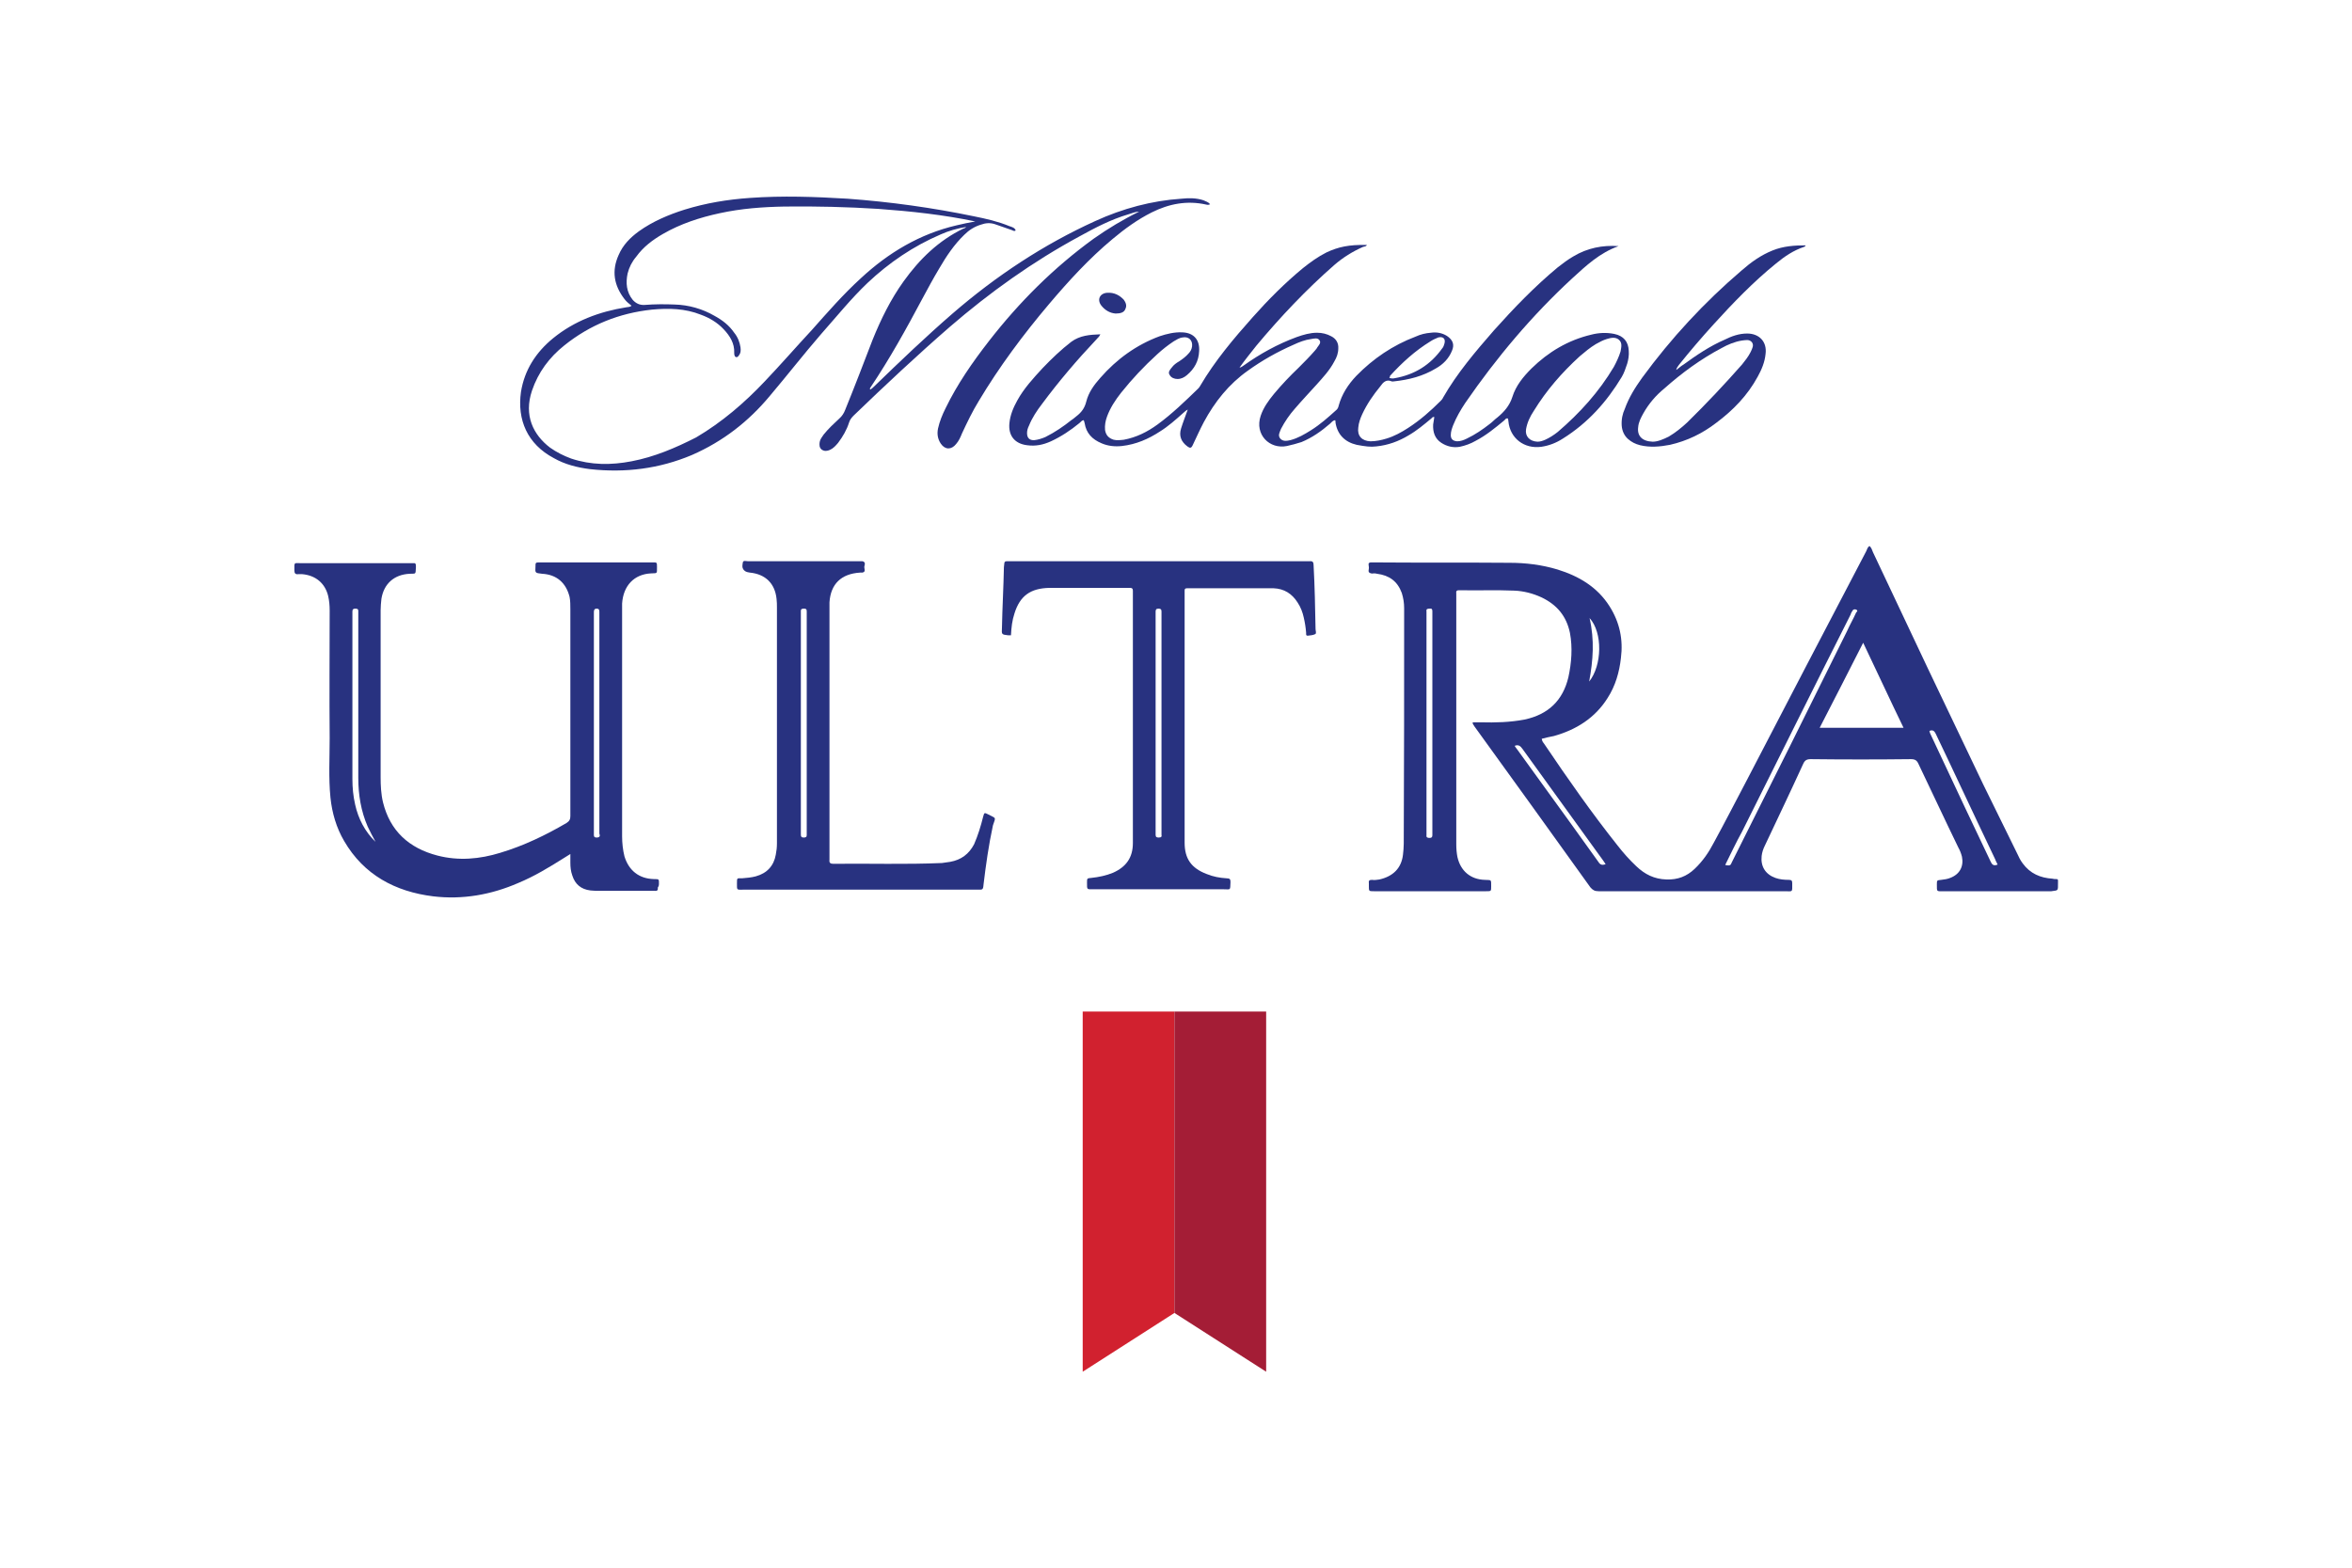
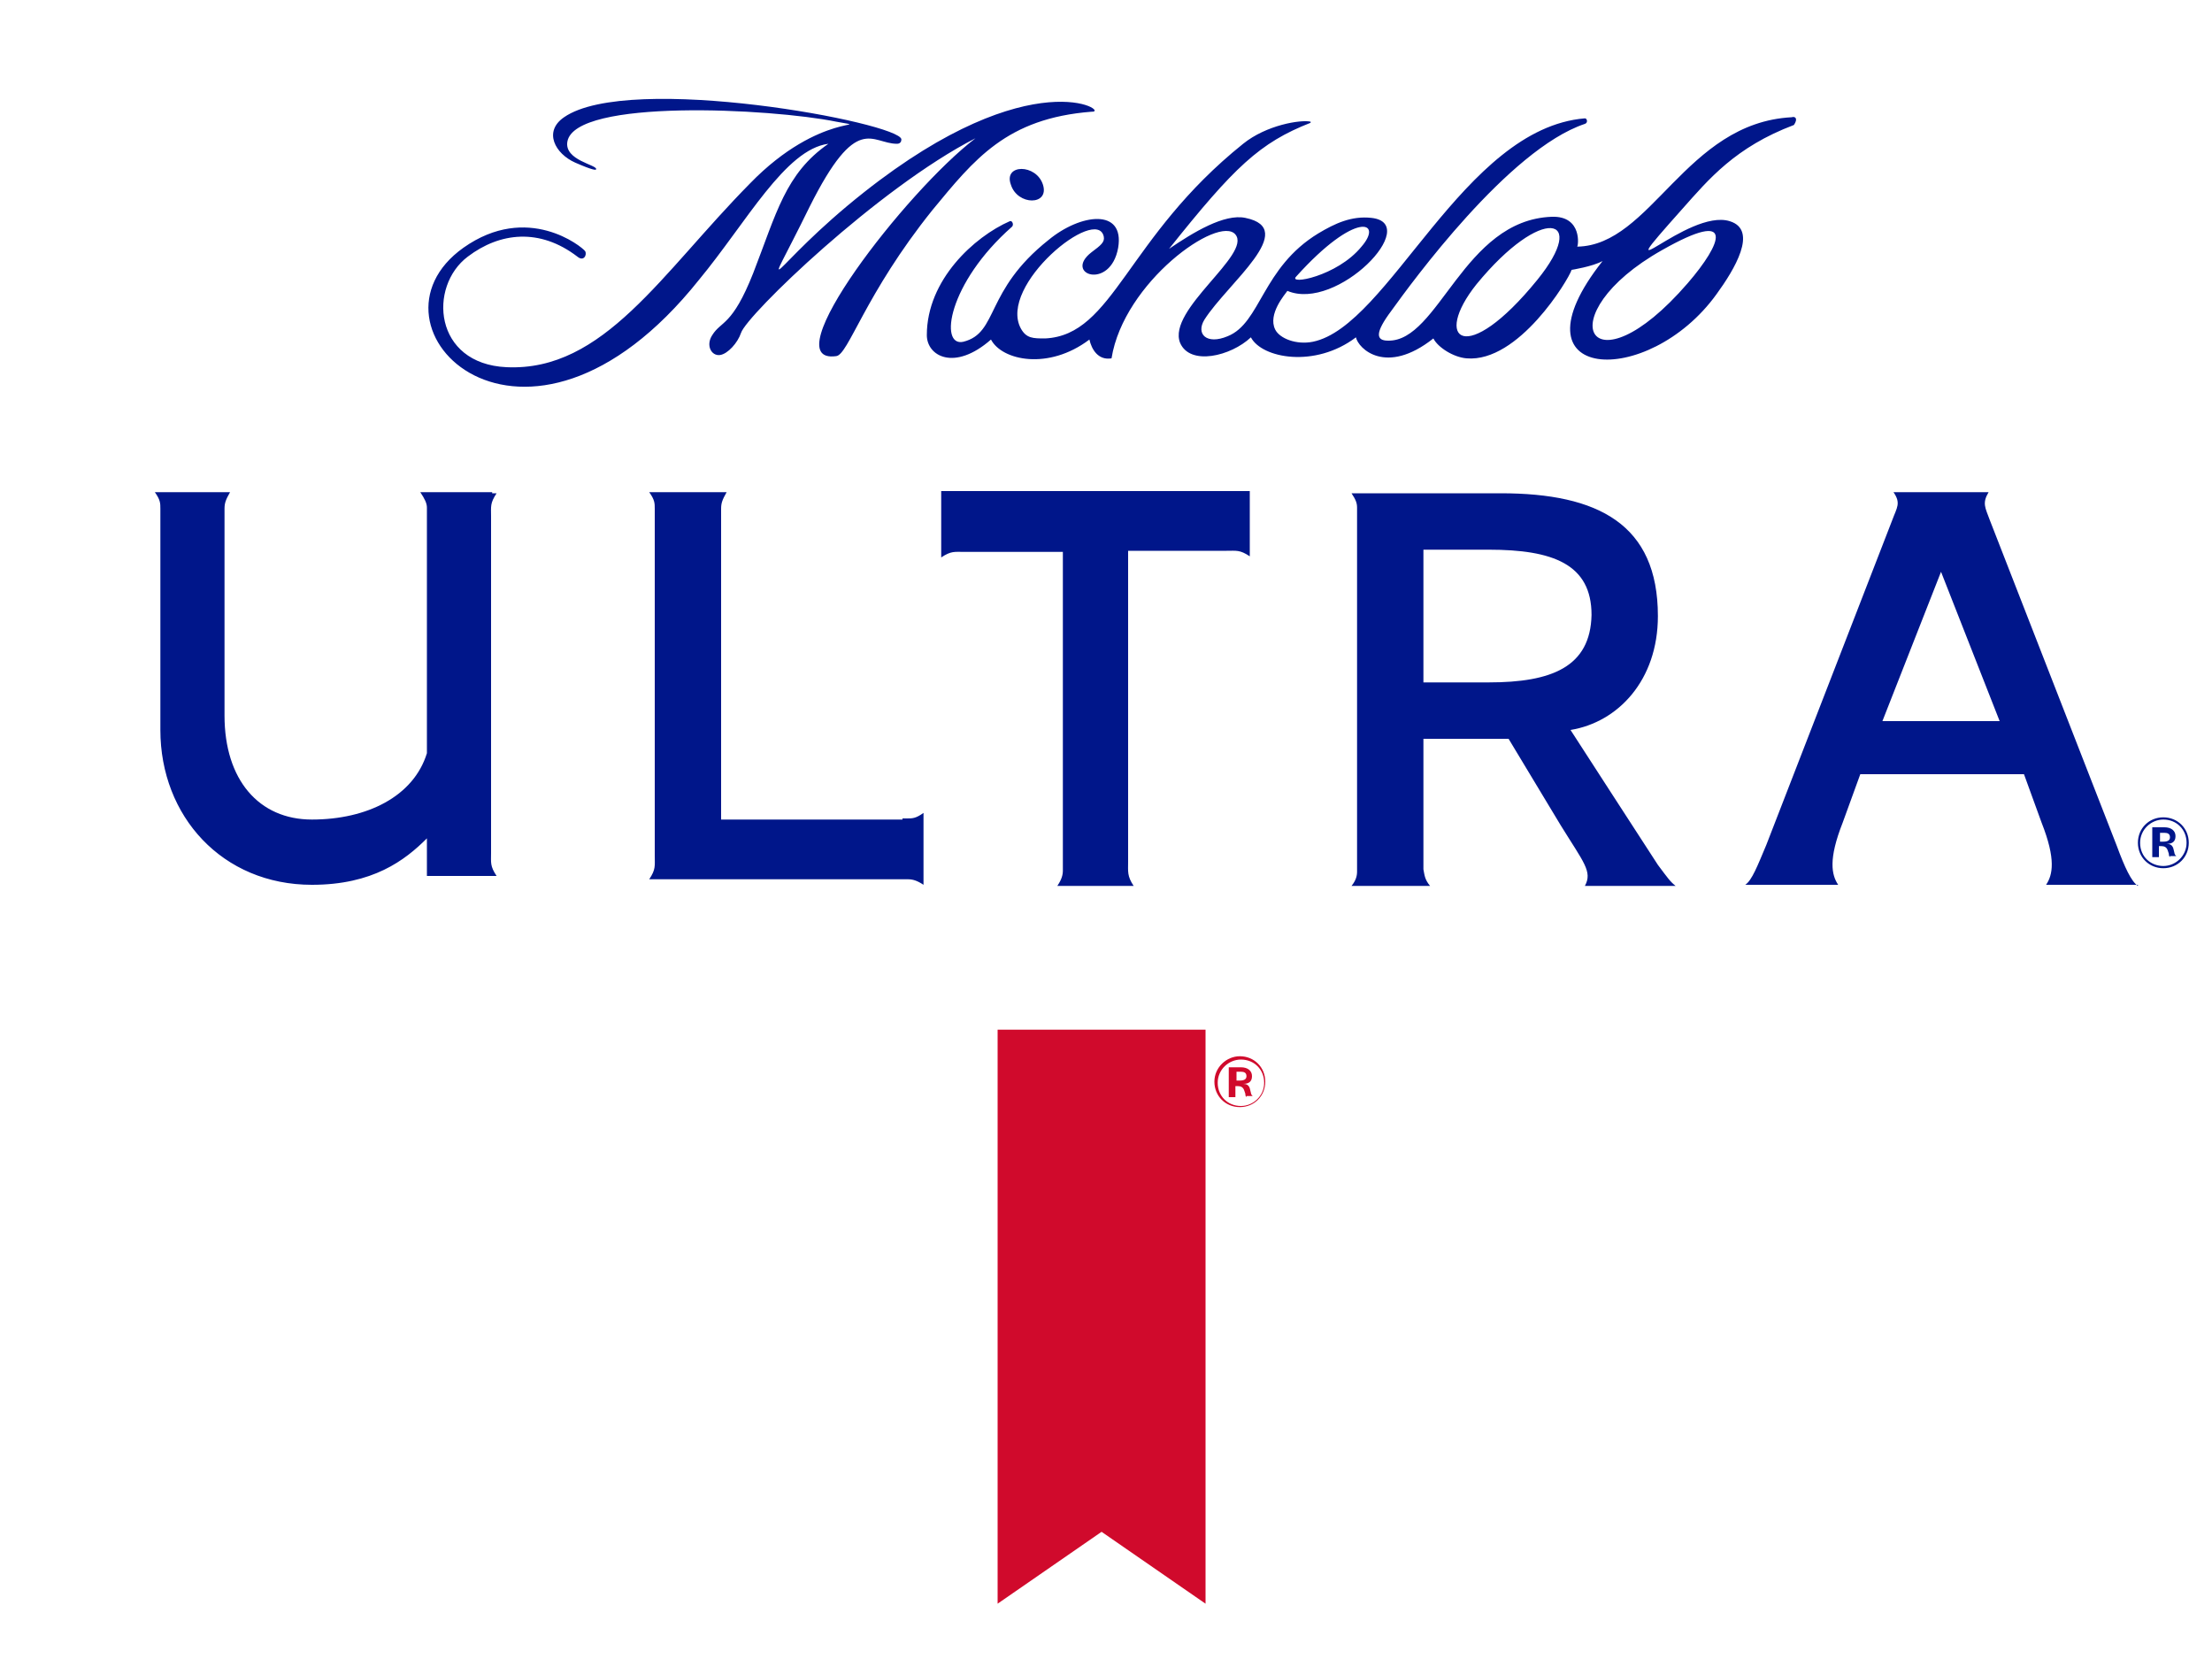
- <svg xmlns="http://www.w3.org/2000/svg" version="1.1" id="Layer_1" x="0px" y="0px" viewBox="0 0 600 400" style="enable-background:new 0 0 600 400;" xml:space="preserve">
+ <svg xmlns="http://www.w3.org/2000/svg" version="1.1" id="Layer_1" x="0px" y="0px" viewBox="0 0 200 150" style="enable-background:new 0 0 200 150;" xml:space="preserve">
  <style type="text/css">
- 	.st0{fill:#283280;}
- 	.st1{fill:#D1212F;}
- 	.st2{fill:#A41D36;}
+ 	.st0{fill-rule:evenodd;clip-rule:evenodd;fill:#D00A2C;}
+ 	.st1{fill-rule:evenodd;clip-rule:evenodd;fill:#00168A;}
</style>
-   <g>
-     <path class="st0" d="M252.1,207.8c-1-0.5-1-0.5-1.3,0.6c-0.6,2.4-1.3,4.7-2.3,7c-1.3,2.5-3.3,4-6.1,4.5c-0.7,0.1-1.3,0.2-2.1,0.3   c-9.2,0.4-18.5,0.1-27.8,0.2c-0.7,0-1-0.3-0.9-1c0-0.2,0-0.5,0-0.7c0-21.1,0-42.1,0-63.3c0-0.6,0-1.2,0-1.7c0.3-4.7,3-7.3,7.8-7.6   c0.2,0,0.4,0,0.6,0c1-0.2,0.4-1,0.5-1.6c0.1-0.4,0.4-1.1-0.5-1.3c-0.1,0-0.2,0-0.3,0c-0.2,0-0.4,0-0.6,0c-9.4,0-18.8,0-28.3,0   c-0.4,0-1.2-0.3-1.3,0.3c-0.1,0.7-0.3,1.3,0.3,2c0.5,0.5,1,0.5,1.5,0.6c4,0.4,6.4,2.8,6.8,6.7c0.1,0.7,0.1,1.6,0.1,2.3   c0,20,0,40,0,60.1c0,1-0.1,1.9-0.3,2.9c-0.5,2.8-2.2,4.7-5.1,5.5c-1.1,0.3-2.3,0.4-3.5,0.5c-1.3,0-1.3-0.2-1.3,1.3   c0,1.8-0.1,1.6,1.6,1.6c9.9,0,19.8,0,29.8,0c3.7,0,7.6,0,11.3,0c6.3,0,12.5,0,18.8,0c1.1,0,1.3,0.1,1.4-1.3c0.6-5,1.3-10,2.4-15.1   C254.1,208.3,254.1,208.9,252.1,207.8z M205,213.7c-0.6,0-0.7-0.3-0.7-0.8c0-0.4,0-0.7,0-1c0-9.1,0-18.3,0-27.4s0-18.3,0-27.4   c0-0.4,0-0.7,0-1.2c0-0.6,0.4-0.6,0.8-0.6c0.5,0,0.7,0.1,0.7,0.7c0,0.4,0,0.7,0,1c0,18.4,0,36.8,0,55.2c0,0.3,0,0.6,0,0.9   C205.8,213.6,205.5,213.7,205,213.7z" />
-     <path class="st0" d="M335.1,144.2c0-0.7-0.2-1.1-1-1c-0.2,0-0.5,0-0.7,0c-25.2,0-50.4,0-75.6,0c-0.4,0-0.7,0-1,0   c-0.4,0-0.6,0.2-0.6,0.6c0,0.3-0.1,0.6-0.1,0.9c-0.1,5.2-0.4,10.3-0.5,15.5c-0.1,1.7-0.1,1.7,1.6,1.9c0.2,0,0.4,0,0.7,0   c0.1-2,0.3-3.8,0.9-5.6c1.4-4.5,4.1-6.4,8.9-6.5c6.5,0,13,0,19.6,0c0.4,0,0.7,0,1,0c0.5,0,0.7,0.2,0.7,0.7c0,0.2,0,0.5,0,0.7   c0,21.2,0,42.4,0,63.7c0,3.7-1.7,6.1-5.1,7.6c-1.7,0.7-3.6,1.1-5.5,1.3c-1.1,0.1-1.1,0.1-1.1,1.2c0,1.9-0.1,1.7,1.8,1.7   c11,0,22,0,33,0c1.9,0,1.7,0.4,1.8-1.8c0-0.7-0.1-1-1-1c-1.7-0.1-3.4-0.4-5.1-1.1c-3.9-1.5-5.6-3.9-5.6-8c0-21.1,0-42.2,0-63.3   c0-0.4,0-0.7,0-1c0-0.4,0.1-0.6,0.6-0.6c0.4,0,0.8,0,1.2,0c5.3,0,10.6,0,16,0c1.6,0,3.3,0,4.9,0c2.7,0.1,4.7,1.4,6.1,3.6   c0.8,1.2,1.3,2.5,1.6,3.9c0.3,1.3,0.5,2.6,0.6,3.9c0,0.3-0.1,0.7,0.4,0.7c0.7-0.1,1.3-0.1,1.9-0.4c0.4-0.2,0.1-0.8,0.1-1.3   C335.5,155.2,335.4,149.7,335.1,144.2z M295.6,213.7c-0.5,0-0.8-0.1-0.8-0.7c0-0.4,0-0.7,0-1c0-18.4,0-36.7,0-55c0-0.3,0-0.6,0-0.9   c0-0.5,0.1-0.8,0.7-0.8c0.5,0,0.8,0.1,0.8,0.7c0,0.4,0,0.7,0,1.2c0,9.1,0,18.2,0,27.3c0,9.1,0,18.2,0,27.3c0,0.4,0,0.7,0,1.2   C296.4,213.4,296.3,213.7,295.6,213.7z" />
-     <path class="st0" d="M282.5,74.7c-1.9,0.1-2.7,1.7-1.6,3.2c1,1.3,2.3,2,3.7,2.1c1.3,0,2.2-0.3,2.5-1.2c0.4-0.8,0.1-1.6-0.4-2.3   C285.6,75.3,284.2,74.6,282.5,74.7z" />
-     <path class="st0" d="M413.7,108.6c0.1,1.3,0.6,2.5,1.6,3.4c0.9,0.8,1.9,1.3,3.1,1.6c2.5,0.6,5,0.4,7.6-0.1c4.4-1,8.3-2.9,11.8-5.6   c4.3-3.2,8-7,10.6-11.8c1-1.8,1.8-3.7,2-5.8c0.4-3.1-1.6-5.2-4.7-5.2c-2.1,0-4,0.7-5.8,1.6c-3.7,1.6-7.1,3.9-10.4,6.3   c-0.7,0.4-1.3,1-1.9,1.4c0.1-0.5,0.4-0.9,0.7-1.3c2.8-3.5,5.8-7,8.8-10.3c5-5.5,10.2-10.9,16-15.6c2.2-1.8,4.4-3.3,7.1-4.2   c0.1-0.1,0.4-0.1,0.4-0.4c-2.8,0-5.7,0.2-8.4,1.3c-3,1.2-5.5,3-7.9,5.1c-9.6,8.2-18,17.3-25.4,27.4c-1.8,2.5-3.4,5.1-4.4,7.9   C413.9,105.6,413.6,107,413.7,108.6z M417.9,109c0.1-1.3,0.7-2.4,1.3-3.5c1.4-2.5,3.2-4.6,5.4-6.4c4.5-4,9.3-7.5,14.6-10.3   c1.6-0.9,3.3-1.6,5.1-1.9c1-0.1,1.9-0.4,2.6,0.4c0.6,0.8,0.1,1.6-0.3,2.5c-0.6,1.2-1.4,2.2-2.2,3.2c-4.5,5.1-9.1,10-14,14.8   c-1.4,1.3-3,2.6-4.7,3.6c-1.4,0.7-2.8,1.3-4.1,1.3C418.9,112.6,417.6,111.2,417.9,109z" />
-     <path class="st0" d="M168.1,225.6c0-1.3,0.1-1.3-1.3-1.3c-3.8-0.1-6.4-2.2-7.5-5.8c-0.4-1.6-0.6-3.4-0.6-5.1c0-19.3,0-38.5,0-57.8   c0-0.5,0-1,0-1.6c0.3-4.6,3.1-7.5,7.4-7.7c1.6-0.1,1.5,0.2,1.5-1.6c0-1.3,0-1.2-1.3-1.2c-2.8,0-5.5,0-8.2,0c-6.7,0-13.6,0-20.3,0   c-1.2,0-1.2,0-1.2,1.1c-0.1,1.6-0.1,1.6,1.7,1.8c3.7,0.2,6.1,2.3,7,5.9c0.2,1,0.2,2.1,0.2,3.2c0,9.1,0,18.2,0,27.3   c0,8.5,0,16.9,0,25.4c0,0.8-0.2,1.3-1,1.8c-5.3,3.1-10.9,5.8-16.9,7.6c-5.2,1.6-10.6,2.1-16,0.7c-7.3-1.9-12.1-6.3-13.9-13.6   c-0.5-2.1-0.6-4.3-0.6-6.4c0-14.2,0-28.4,0-42.6c0-1,0.1-1.9,0.2-2.9c0.6-3.8,3.2-6.2,7.2-6.4c1.6-0.1,1.5,0.3,1.6-1.6   c0-0.1,0-0.3,0-0.4c0-0.5-0.1-0.8-0.7-0.7c-0.4,0-0.7,0-1,0c-9.1,0-18.3,0-27.5,0c-2,0-1.8-0.4-1.8,1.9c0,0.7,0.3,1,1,0.9   c0.4,0,0.7,0,1,0c3.4,0.3,5.8,2.3,6.6,5.5c0.3,1.3,0.4,2.5,0.4,3.8c0,10.8-0.1,21.6,0,32.5c0,5.1-0.3,10.2,0.2,15.2   c0.4,3.9,1.5,7.7,3.5,11.1c5,8.6,13,12.9,22.7,14.1c7.5,0.9,14.8-0.4,21.7-3.4c4.1-1.7,7.9-4,11.7-6.4c0.5-0.3,1-0.6,1.6-1   c0,0.9,0,1.6,0,2.2c0,1.1,0.1,2.2,0.5,3.3c0.7,2.2,2.2,3.5,4.6,3.8c0.8,0.1,1.6,0.1,2.5,0.1c4.4,0,8.8,0,13.3,0c0.2,0,0.5,0,0.7,0   c0.6,0.1,0.8-0.3,0.7-0.8C168.1,226,168.1,225.8,168.1,225.6z M90.6,205.3c-0.5-2.2-0.7-4.3-0.7-6.5c0-14,0-28,0-42.1   c0-0.2,0-0.5,0-0.7c0-0.5,0.2-0.7,0.7-0.7c0.4,0,0.8,0,0.8,0.6c0,0.4,0,0.7,0,1.2c0,13.8,0,27.6,0,41.4c0,4.3,0.7,8.5,2.4,12.4   c0.6,1.3,1.3,2.6,2,3.9C93.1,212.2,91.4,208.9,90.6,205.3z M152.2,213.7c-0.8,0-0.7-0.5-0.7-1c0-0.6,0-1.3,0-1.9   c0-8.8,0-17.7,0-26.5c0-9.1,0-18.1,0-27.1c0-0.4,0-0.7,0-1c0-0.5,0.1-0.9,0.7-0.9c0.7,0,0.7,0.4,0.7,1c0,0.2,0,0.5,0,0.7   c0,18.4,0,36.7,0,55c0,0.2,0,0.5,0,0.7C153.1,213.2,153.1,213.7,152.2,213.7z" />
-     <path class="st0" d="M196.4,101c4.4-5.2,8.6-10.6,13.1-15.8c3.9-4.4,7.6-9,11.8-13c5.5-5.2,11.7-9.4,18.7-12.4   c2-0.9,4.1-1.5,6.5-1.9c-0.3,0.2-0.4,0.4-0.7,0.4c-6.4,3.1-11.2,7.8-15.3,13.5c-3.3,4.6-5.8,9.7-7.9,14.9c-2.3,6-4.6,12-7,17.9   c-0.3,0.8-0.8,1.6-1.5,2.2c-1.4,1.3-2.8,2.6-4,4.1c-0.4,0.6-0.9,1.2-1,1.9c-0.1,0.7-0.1,1.4,0.5,1.9c0.7,0.5,1.4,0.4,2.1,0.1   c0.9-0.4,1.5-1.1,2.1-1.8c1.2-1.6,2.2-3.3,2.8-5.2c0.2-0.7,0.7-1.3,1.2-1.8c8-7.7,16.1-15.3,24.5-22.6   c10.2-8.8,21.1-16.6,33.1-23.1c4-2.2,8-4.3,12.4-5.6c1-0.3,1.9-0.7,2.8-0.7c-4.1,2-7.9,4.3-11.6,6.9C268.8,68.3,260,77.1,252.3,87   c-4.2,5.4-8.1,11-11.1,17.2c-0.8,1.6-1.5,3.3-1.9,5.1c-0.3,1.4-0.1,2.7,0.7,3.9c1.1,1.6,2.7,1.6,3.9,0.1c0.7-0.8,1.1-1.7,1.5-2.7   c1.3-2.8,2.7-5.7,4.3-8.3c5.2-8.7,11.3-16.9,17.9-24.7c5-5.9,10.2-11.6,16.2-16.6c3.1-2.6,6.4-5,10-6.8c4.4-2.2,9-3.1,13.9-2   c0.3,0.1,0.7,0.1,1-0.1c-0.5-0.6-1.1-0.7-1.7-1c-1.8-0.6-3.7-0.6-5.6-0.4c-7.6,0.5-15,2.5-22,5.7C266.2,62.4,254.1,70.4,243,80   c-6.8,5.9-13.3,12.1-19.8,18.4c-0.4,0.4-0.7,0.7-1.2,1c-0.2-0.3,0-0.4,0.1-0.6c4.9-7.3,9.1-14.9,13.2-22.6c1.4-2.6,2.8-5.2,4.3-7.7   c1.8-3.1,3.8-6.1,6.4-8.6c1.2-1.2,2.6-2.1,4.3-2.6c1.1-0.4,2.3-0.5,3.5-0.1c1.4,0.5,2.9,1,4.3,1.5c0.3,0.1,0.6,0.4,1,0.1   c-0.2-0.7-1-0.9-1.6-1.1c-2.9-1.2-6-1.9-9-2.5c-10.6-2.2-21.4-3.7-32.3-4.5c-8.3-0.5-16.6-0.8-24.9-0.2c-5.7,0.4-11.2,1.3-16.7,3   c-4.1,1.3-8.1,3-11.6,5.5c-2.2,1.6-4.1,3.5-5.2,6.1c-1.8,4-1.2,7.7,1.5,11.2c0.5,0.7,1.2,1.2,1.8,1.7c-0.4,0.4-0.9,0.3-1.3,0.4   c-6.9,1.1-13.3,3.5-18.7,7.9c-4.4,3.6-7.3,8.1-8.2,13.7c-1,7.1,1.6,13.3,8.4,16.9c2.8,1.6,6,2.4,9.2,2.8c9,1,17.7-0.1,26-3.6   C184.5,112.6,191,107.5,196.4,101z M161.1,117.7c-5.2,1-10.3,1-15.4-0.7c-1.9-0.7-3.7-1.6-5.4-2.8c-4.3-3.3-6.7-8.2-4.6-14.5   c1.6-4.7,4.4-8.5,8.3-11.6c6.5-5.2,13.9-8.2,22.3-9.1c4.3-0.4,8.5-0.3,12.5,1.3c2.2,0.8,4.2,2,5.8,3.7s2.8,3.6,2.7,6   c0,0.2,0,0.5,0.1,0.7c0.1,0.5,0.7,0.6,1,0.1c0.6-0.7,0.6-1.4,0.5-2.2c-0.2-1.3-0.7-2.6-1.6-3.7c-1.3-1.9-3-3.2-5-4.3   c-3.1-1.8-6.6-2.8-10.2-2.9c-2.5-0.1-5.1-0.1-7.6,0.1c-1.3,0.1-2.3-0.4-3.1-1.3c-1.6-2-1.8-4.3-1.3-6.7c0.4-1.6,1.1-3,2.2-4.3   c1.8-2.5,4.2-4.3,6.8-5.8c4.5-2.6,9.4-4.2,14.5-5.3c5.5-1.2,11-1.6,16.6-1.7c7.9-0.1,16,0.1,23.9,0.6c8.3,0.6,16.6,1.5,24.7,3.2   c-1.6,0.3-3.2,0.6-4.8,1c-9.4,2.2-17.4,7-24.4,13.5c-4.5,4.1-8.5,8.7-12.5,13.2c-4,4.3-7.9,8.8-12,13.1   c-5.2,5.5-10.9,10.4-17.5,14.3C172.3,114.3,166.9,116.6,161.1,117.7z" />
-     <path class="st0" d="M351.1,113.9c3-0.3,5.7-1.3,8.2-2.8c2.1-1.2,4-2.8,5.8-4.3c0.2-0.2,0.4-0.5,0.8-0.4c-0.1,0.7-0.2,1.3-0.3,1.9   c-0.1,1.9,0.4,3.6,2.1,4.7c1.4,0.9,3,1.3,4.7,1c1.4-0.3,2.8-0.8,4-1.5c2.7-1.4,5-3.3,7.3-5.2c0.3-0.2,0.4-0.7,1-0.5   c0,0.2,0.1,0.4,0.1,0.7c0.4,4.3,4,7.1,8.4,6.5c2-0.3,3.8-1,5.5-2.1c6.4-4,11.2-9.4,15-15.7c0.6-1,1-2.2,1.4-3.4   c0.3-1,0.5-2.2,0.4-3.3c-0.1-2.3-1.3-3.8-3.7-4.3c-2-0.4-4-0.3-5.9,0.2c-5.9,1.4-10.9,4.4-15.2,8.6c-2.1,2.1-4,4.4-4.9,7.3   c-0.7,2.2-2.1,3.8-3.8,5.2c-0.7,0.5-1.3,1.2-2,1.7c-1.8,1.4-3.7,2.7-5.8,3.7c-0.8,0.4-1.6,0.7-2.5,0.7c-1.1-0.1-1.6-0.6-1.6-1.6   c0-0.9,0.3-1.7,0.6-2.5c0.8-2,1.9-3.9,3.1-5.7c8-11.6,17-22.3,27.3-31.8c3.5-3.2,7-6.5,11.8-8.2c-4.1-0.3-8,0.5-11.5,2.6   c-1.4,0.8-2.7,1.8-4,2.8c-5.9,4.9-11.2,10.4-16.3,16.1c-4.7,5.4-9.4,10.9-13,17.2c-0.1,0.3-0.4,0.6-0.6,0.8   c-2.5,2.5-5.2,4.9-8.3,6.9c-1.7,1.1-3.5,2.1-5.5,2.7c-1.3,0.4-2.7,0.7-4.1,0.7c-2.2-0.1-3.4-1.4-3.1-3.5c0.1-1.2,0.5-2.3,1-3.4   c1.2-2.6,2.8-4.9,4.6-7.1c0.7-1,1.5-1.9,2.9-1.3c0.2,0.1,0.5,0,0.7,0c3.7-0.4,7.3-1.3,10.6-3.3c1.8-1,3.3-2.5,4.1-4.5   c0.7-1.6,0.2-2.8-1.3-3.8c-1.3-0.8-2.7-1-4.1-0.8c-1.3,0.1-2.6,0.4-3.9,1c-5.8,2.2-10.8,5.6-15.1,10c-2.1,2.2-3.7,4.7-4.5,7.6   c-0.1,0.5-0.3,0.9-0.7,1.2c-2,1.8-4,3.6-6.4,5.1c-1.6,1-3.3,2-5.2,2.5c-0.9,0.2-1.9,0.4-2.6-0.4c-0.7-0.8-0.1-1.7,0.2-2.5   c1-1.9,2.1-3.5,3.5-5.1c1.8-2.1,3.7-4.1,5.5-6.1c1.7-1.9,3.4-3.7,4.6-6c0.6-1,1-2.1,1-3.3c0.1-1.4-0.6-2.5-1.8-3.1   c-1.1-0.6-2.3-0.9-3.6-0.9c-1.8,0-3.5,0.5-5.2,1.1c-4.9,1.8-9.4,4.3-13.6,7.3c-0.3,0.2-0.5,0.4-1,0.5c1.4-2,2.9-3.8,4.3-5.6   c6.1-7.3,12.7-14.3,19.9-20.6c2.2-1.9,4.6-3.4,7.3-4.6c0.4-0.1,0.8-0.1,1-0.5c-4.6-0.1-7.3,0.5-10.3,1.9c-2.2,1.1-4.1,2.5-6,4   c-4.6,3.8-8.8,8-12.8,12.5c-4.9,5.5-9.7,11.2-13.4,17.5c-0.1,0.2-0.3,0.5-0.5,0.7c-3.3,3.2-6.7,6.5-10.4,9.2   c-2.6,1.9-5.4,3.3-8.6,3.9c-0.9,0.1-1.8,0.2-2.6,0c-1.3-0.4-2-1.2-2.2-2.5c-0.1-1.2,0.1-2.3,0.5-3.4c0.8-2.2,2.1-4.2,3.6-6.1   c2.8-3.5,5.8-6.7,9.2-9.8c1.3-1.2,2.7-2.3,4.2-3.3c0.7-0.4,1.4-0.9,2.3-1c1.5-0.3,2.6,0.7,2.4,2.3c-0.1,0.7-0.4,1.3-0.9,1.8   c-0.7,0.8-1.5,1.4-2.4,2c-0.7,0.4-1.4,0.9-1.9,1.6c-0.5,0.6-1,1.2-0.5,1.9c0.4,0.7,1.2,1,2,1c0.9,0,1.7-0.4,2.4-1   c1.9-1.6,3-3.6,3.1-6.1c0.2-2.8-1.3-4.7-4.3-4.8c-2-0.1-4,0.4-5.8,1c-5.9,2.2-10.9,5.8-15.1,10.6c-1.6,1.8-3,3.7-3.6,6.1   c-0.4,1.6-1.2,2.7-2.5,3.7c-0.4,0.3-0.8,0.7-1.3,1c-2,1.6-4.2,3.1-6.6,4.3c-0.9,0.4-1.9,0.7-2.8,0.8c-1.3,0.1-1.9-0.6-1.9-1.8   c0-0.7,0.2-1.3,0.5-1.9c0.8-2,2-3.8,3.3-5.5c4.3-5.8,8.9-11.2,13.9-16.5c0.3-0.4,0.7-0.6,1-1.3c-2.8,0.1-5.2,0.3-7.4,1.9   c-2.6,2-5,4.3-7.3,6.7c-2.4,2.6-4.8,5.2-6.5,8.3c-1,1.8-1.8,3.7-2,5.8c-0.3,3.1,1.3,5.2,4.5,5.6c2.2,0.3,4.1-0.1,6.1-1   c2.6-1.2,5-2.8,7.2-4.6c0.4-0.3,0.6-0.7,1.1-0.8c0.1,0.1,0.1,0.1,0.1,0.1c0.1,0.2,0.1,0.4,0.2,0.7c0.4,2.5,1.9,4.1,4.3,5.1   c1.6,0.7,3.4,0.9,5.2,0.7c3.6-0.4,6.8-1.8,9.7-3.7c2.1-1.3,4-3,5.8-4.6c0.4-0.3,0.7-0.7,1.3-1c-0.6,1.7-1.2,3.2-1.7,4.8   c-0.6,1.9,0,3.4,1.6,4.6c0.7,0.5,1,0.5,1.4-0.4c0.9-1.9,1.8-3.9,2.8-5.8c2.8-5.2,6.4-9.7,11.2-13.1c3.6-2.6,7.5-4.8,11.6-6.6   c1.5-0.7,3-1.3,4.6-1.5c0.7-0.1,1.6-0.4,2.1,0.3c0.5,0.7-0.2,1.3-0.6,1.9c-0.1,0.3-0.4,0.5-0.6,0.8c-1.3,1.5-2.7,2.9-4.1,4.3   c-2.2,2.1-4.3,4.3-6.3,6.7c-1.4,1.7-2.7,3.5-3.4,5.6c-1.6,4.8,2.3,8.6,6.7,7.7c1.3-0.3,2.5-0.6,3.7-1c2.7-1.1,5.1-2.8,7.3-4.7   c0.4-0.4,0.7-0.8,1.3-0.9c0.1,0.2,0.1,0.5,0.1,0.7c0.5,3,2.4,4.9,5.4,5.6C348.3,113.9,349.6,114.1,351.1,113.9z M389.3,109.5   c0.3-1.7,1-3.2,2-4.7c3.2-5.2,7.1-9.7,11.7-13.9c1.3-1.1,2.6-2.2,4.1-3.1c0.9-0.5,1.8-1,2.8-1.3c1-0.3,2.2-0.6,3.1,0.2   s0.6,1.9,0.4,3c-0.4,1.3-1,2.6-1.7,3.9c-3.8,6.4-8.7,11.8-14.3,16.6c-1,0.8-2.1,1.5-3.2,2c-0.7,0.3-1.3,0.5-2,0.5   C390.2,112.6,389,111.3,389.3,109.5z M354.6,95.9c3.1-3.4,6.4-6.4,10.3-8.8c0.6-0.4,1.3-0.7,2-1c1.2-0.3,1.9,0.3,1.6,1.5   c-0.1,0.4-0.3,1-0.6,1.3c-3,4.2-7,6.7-12.1,7.6c-0.4,0.1-0.9,0.1-1.4-0.1C354.6,96.2,354.6,96,354.6,95.9z" />
-     <path class="st0" d="M525,225.1c0-0.1,0-0.3,0-0.4c0-0.3-0.1-0.4-0.4-0.4c-0.4,0-0.7,0-1-0.1c-3.1-0.2-5.7-1.3-7.6-3.9   c-0.6-0.8-1-1.6-1.4-2.5c-2.9-5.9-5.8-11.8-8.7-17.7c-9.4-19.6-18.8-39.4-28.1-59.2c-0.2-0.5-0.4-1.2-0.9-1.6   c-0.5,0.4-0.6,0.8-0.8,1.3c-10.2,19.5-20.4,39-30.5,58.5c-2.8,5.3-5.5,10.6-8.4,15.9c-1.3,2.5-2.8,4.7-4.9,6.7   c-2,1.9-4.3,2.8-7.2,2.7c-3.1-0.1-5.5-1.3-7.7-3.4c-1.7-1.6-3.3-3.4-4.7-5.2c-6.6-8.3-12.7-17-18.7-25.9c-0.3-0.4-0.6-0.7-0.7-1.4   c1.1-0.3,2.1-0.5,3.1-0.7c5.7-1.6,10.5-4.6,13.7-9.7c2-3.1,3-6.6,3.4-10.2c0.6-4.7-0.3-9.1-2.9-13.2c-3.1-4.9-7.8-7.7-13.3-9.4   c-4-1.2-8.1-1.7-12.2-1.7c-11.5-0.1-23.1,0-34.6-0.1c-0.2,0-0.5,0-0.7,0c-1,0-0.6,0.7-0.6,1.2c0.1,0.6-0.5,1.4,0.6,1.6   c0.2,0.1,0.4,0,0.6,0c0.3,0,0.6,0,0.9,0.1c3.1,0.4,5.2,1.9,6.3,4.9c0.4,1.3,0.6,2.5,0.6,3.9c0,20,0,40-0.1,60.1   c0,0.9-0.1,1.9-0.2,2.8c-0.4,3.4-2.5,5.5-6,6.3c-0.7,0.1-1.3,0.2-1.9,0.1c-0.7,0-0.9,0.2-0.8,0.9c0,0.2,0,0.5,0,0.7   c0,1.3,0,1.3,1.3,1.3c9.5,0,19,0,28.6,0c1.3,0,1.3,0,1.3-1.2c0-1.9,0.1-1.6-1.6-1.7c-3.7-0.1-6.2-2.3-7-5.8c-0.2-1-0.3-2.1-0.3-3.2   c0-21.1,0-42.3,0-63.4c0-0.2,0-0.5,0-0.7c-0.1-0.7,0.2-0.8,0.8-0.8c4.6,0.1,9.4-0.1,14,0.1c2.4,0.1,4.7,0.7,6.9,1.7   c4,1.9,6.4,4.8,7.3,9.1c0.7,3.8,0.4,7.6-0.4,11.3c-1.4,5.9-5.1,9.5-11.2,10.8c-3.7,0.7-7.4,0.8-11.2,0.7c-0.7,0-1.3,0-2,0   c-0.1,0.5,0.3,0.7,0.4,1c9.9,13.7,19.8,27.4,29.6,41.1c0.6,0.7,1.1,1,2.1,1c15.8,0,31.7,0,47.5,0c2.1,0,1.9,0.4,1.9-2   c0-0.6-0.1-0.9-0.8-0.9c-1.2,0-2.4-0.1-3.5-0.5c-2.5-0.9-3.8-2.9-3.5-5.6c0.1-0.9,0.4-1.8,0.8-2.6c3.3-7,6.6-13.9,9.8-20.9   c0.4-0.9,0.9-1.2,1.9-1.2c8.5,0.1,17,0.1,25.6,0c1,0,1.5,0.3,1.9,1.2c3.4,7.1,6.7,14.2,10.2,21.4c0.4,0.7,0.7,1.5,0.9,2.3   c0.5,2.5-0.6,4.5-3,5.4c-0.7,0.3-1.5,0.4-2.3,0.5c-1.1,0.1-1.1,0.1-1.1,1.2c0,1.9-0.1,1.7,1.7,1.7c9.1,0,18.3,0,27.5,0   C525.1,227.1,525,227.5,525,225.1z M365.4,156c0,0.4,0,0.7,0,1.2c0,9.1,0,18.2,0,27.3c0,9.1,0,18.3,0,27.4c0,0.4,0,0.7,0,1.2   c0,0.5-0.2,0.7-0.7,0.7c-0.5,0-0.9-0.1-0.8-0.7c0-0.4,0-0.7,0-1c0-18.4,0-36.7,0-55.2c0-0.3,0-0.6,0-0.9c-0.1-0.6,0.2-0.7,0.8-0.7   C365.3,155.2,365.4,155.5,365.4,156z M405.5,157.7c3.4,3.7,3.2,12.1-0.1,16.2C406.4,168.5,406.8,163.3,405.5,157.7z M407.6,219.7   c-4.6-6.4-9.1-12.7-13.7-19c-2.2-3.1-4.6-6.3-6.8-9.4c-0.2-0.3-0.5-0.6-0.7-1c1-0.4,1.5,0.1,2,0.8c6.3,8.8,12.7,17.5,19,26.3   c0.7,1,1.5,2,2.2,3.1C408.5,220.9,408.1,220.5,407.6,219.7z M442.1,219.4c-0.1,0.3-0.3,0.5-0.4,0.8c-0.2,0.7-0.7,0.7-1.6,0.5   c1.5-3,2.8-5.8,4.3-8.5c9.2-18.4,18.4-37,27.7-55.4c0.1-0.4,0.3-0.7,0.5-1c0.2-0.4,0.7-0.4,1-0.2c0.4,0.2,0.1,0.5-0.1,0.7   c-0.7,1.6-1.6,3.1-2.3,4.7C461.6,180.4,451.9,199.9,442.1,219.4z M464.2,185.7c3.7-7.2,7.3-14.2,11.1-21.7   c3.5,7.3,6.8,14.5,10.3,21.7C478.4,185.7,471.4,185.7,464.2,185.7z M507.8,219.8c-2.2-4.6-4.4-9.3-6.6-13.9   c-2.8-6-5.7-12.1-8.5-18.1c-0.2-0.4-0.4-0.8-0.5-1.3c0.9-0.4,1.3,0.1,1.6,0.7c2.1,4.4,4.2,8.8,6.3,13.3c3,6.3,5.9,12.6,8.9,18.8   c0.1,0.4,0.4,0.8,0.6,1.3C508.4,221.1,508.1,220.4,507.8,219.8z" />
-   </g>
-   <polygon class="st1" points="299.6,258.1 276.2,258.1 276.2,350 299.6,335 " />
-   <polygon class="st2" points="299.6,258.1 323,258.1 323,350 299.6,335 " />
+   <path class="st0" d="M90.2,93.1V145l9.4-6.5l9.4,6.5V93.1H90.2z M111.7,97.7h0.4c0.5,0,0.6-0.2,0.6-0.4c0-0.3-0.2-0.4-0.5-0.4h-0.4  V97.7z M112.7,99.2c-0.1-0.1-0.1-0.2-0.1-0.3l-0.1-0.3c-0.1-0.3-0.3-0.4-0.6-0.4h-0.2v1h-0.6v-2.7h1.1c0.6,0,1,0.3,1,0.8  c0,0.5-0.3,0.7-0.8,0.7c0.3,0,0.5,0.1,0.6,0.4l0.1,0.4c0,0.1,0.1,0.3,0.2,0.3H112.7z M112.2,100c1.1,0,2.1-0.9,2.1-2.1  c0-1.2-0.9-2.1-2.1-2.1c-1.1,0-2.1,0.9-2.1,2.1C110.1,99.1,111,100,112.2,100L112.2,100z M112.1,95.5c1.3,0,2.3,1,2.3,2.3  c0,1.3-1,2.3-2.3,2.3c-1.3,0-2.3-1-2.3-2.3C109.8,96.5,110.9,95.5,112.1,95.5L112.1,95.5z" />
+   <path class="st1" d="M98.7,10.1c1.8,0.1-5.3-4.8-20.6,7.3c-8.6,6.8-9.6,10.9-4.9,1.3c4.3-8.6,5.6-5.7,7.9-5.7c0.3,0,0.4-0.2,0.4-0.4  c-0.1-1.5-24.6-6.1-30.5-2c-1.9,1.3-0.8,3.3,1,4.1c1.6,0.7,1.9,0.7,1.9,0.6c0.1-0.4-2.9-0.8-2.6-2.5c0.7-3.9,18.4-3,24.3-1.8  c3.6,0.7-1.4-1-7.8,5.6c-8,8.1-13.2,17-22,16.6c-6.6-0.3-7.1-7.3-3.5-10c2.9-2.2,6.5-2.6,9.9,0c0.6,0.5,0.9-0.2,0.7-0.5  c-0.3-0.4-5.2-4.4-11-0.3c-10,7.1,5.5,22.7,21.3,2.9c4.3-5.2,7.8-11.8,11.7-12.3c-3.9,2.7-4.7,6.3-6.8,11.7  c-1.9,4.8-2.9,4.3-3.7,5.6c-0.6,0.9-0.1,1.9,0.7,1.8c0.7-0.1,1.6-1.1,1.9-2c0.5-1.6,12.4-13.1,21.2-17.6  C81.9,17.3,69.8,33,75.6,32.2c1.1-0.1,2.6-5.6,8.7-13.2C88.1,14.4,91,10.7,98.7,10.1 M150.3,22.6c6.7-3.8,5.4-0.6,2.3,3  C143.7,35.9,139.8,28.5,150.3,22.6 M139,25.3c-6.5,8-9.5,5.4-5.5,0.4C139.4,18.5,143.7,19.5,139,25.3 M117.2,25c5.4-6,7.9-5,5.9-2.7  C120.9,25,116.4,25.8,117.2,25 M162,10.6c-9.6,0.5-12.7,11.6-19.4,11.7c0.1,0,0.5-2.8-2.3-2.7c-8,0.3-10.2,11.3-14.8,11.2  c-1.1,0-1.2-0.7,0.3-2.7c1.8-2.5,10.6-14.6,17.5-16.9c0.3-0.1,0.2-0.5,0-0.5c-11,0.9-17.7,18.8-24.6,20.2c-1.5,0.3-3-0.3-3.4-1.1  c-0.7-1.4,0.9-3.2,1.1-3.5c4.5,1.9,12.2-6.1,7.6-6.6c-1.8-0.2-3.3,0.5-4.8,1.4c-5.1,3.1-5.2,8.1-8.2,9.3c-1.9,0.8-2.9-0.2-2.1-1.5  c2.1-3.3,8.6-8.2,3.7-9.2c-1.9-0.4-4.7,1.3-6.9,2.8c5.9-7.4,8.2-9.6,12.8-11.4c0,0,0-0.1,0-0.1c-0.9-0.2-4,0.3-6.1,2  c-10.6,8.5-11.7,17.3-17.9,17.6c-1.1,0-1.7,0-2.2-0.9c-2.1-3.9,6.9-11.2,7.5-8.3c0.1,0.5-0.3,0.8-1.1,1.4c-2.6,2,1.7,3.5,2.4-0.4  c0.6-3.6-3.4-3.1-6.3-0.7c-5.8,4.6-4.5,8.4-7.7,9.2c-2.2,0.5-1.4-5.3,4.4-10.4c0.2-0.2,0-0.6-0.2-0.5c-3.2,1.4-7.5,5.3-7.5,10.3  c0,1.9,2.5,3.3,5.8,0.4c1,1.9,5.2,2.8,8.9,0c0.2,0.9,0.8,1.9,2,1.7c1.1-6.9,9.7-13,11.2-11.2c1.5,1.8-6.2,6.8-5,9.8  c0.9,2.1,4.6,1.2,6.4-0.5c1,1.9,5.8,2.8,9.5,0c0.2,1,2.7,3.5,7,0.1c0.4,0.8,1.8,1.7,3,1.8c4.7,0.4,9.2-7.1,9.5-8  c0,0,1.9-0.3,2.8-0.8c-8.7,11,4.1,11.6,10.3,3c1.6-2.2,3.8-5.8,1.2-6.6c-3.8-1.2-11.7,7.2-4.3-1.1c2.4-2.7,4.8-5.6,10.1-7.6  C162.6,10.7,162.3,10.5,162,10.6 M91.4,16.7c0.6,1.9,3.5,1.9,2.9,0C93.7,14.8,90.7,14.8,91.4,16.7 M81.6,74.1h-0.2h-1.7H75h-9.8  V54.2V46c0-0.5,0.1-0.8,0.5-1.5h-0.5h-0.1h0h-5.8h0h-0.1h-0.5c0.5,0.7,0.5,1,0.5,1.5v0.4c0,0.1,0,0.1,0,0.2c0,0.6,0,1.5,0,1.9v5.6  v15.7v5.4l0,0c0,0,0,1.4,0,2.2c0,0.9,0.1,1.2-0.5,2.1h0.5h0.1h0h22.8c0.4,0,0.8,0.1,1.4,0.5v-0.5v-0.1v0v-5.4v0V74v-0.5  c-0.7,0.5-1,0.5-1.5,0.5H81.6z M85.1,49.8L85.1,49.8v0.1v0.5c0.9-0.6,1.2-0.5,2.1-0.5h2.1l0,0h4.5h2.3v20.4v8.4  c0,0.4-0.1,0.8-0.5,1.4h0.5h0.1h0h5.7h0h0.1h0.5c-0.6-0.9-0.5-1.3-0.5-2.2c0-0.7,0-2.2,0-2.2l0,0v-5.5V49.8h2.3h4.5l0,0h2.1  c0.9,0,1.2-0.1,2.1,0.5v-0.5v-0.1v0v-5.3H85.1V49.8z M44.5,44.5L44.5,44.5h-0.1h-5.8h0h-0.1H38c0.4,0.6,0.6,1,0.6,1.4v7v12.2v3  c-1.2,3.9-5.4,6-10.4,6c-4.8,0-7.9-3.6-7.9-9.4V53v-5.9v-0.5v0V46c0-0.5,0.1-0.8,0.5-1.5h-0.5h-0.1h0h-5.8h0h-0.1H14  c0.5,0.7,0.5,1,0.5,1.5v0.3v0c0,0.1,0,0.2,0,0.3c0,0.7,0,2.1,0,2.1v5.3v12c0,7.8,5.6,14,13.7,14c5.5,0,8.4-2.2,10.4-4.2c0,0,0,0,0,0  c0,0,0,0,0,0l0,3.4h5.7h0h0.1h0.5c-0.6-0.9-0.5-1.2-0.5-2.1c0-0.7,0-2.1,0-2.1l0,0v-5.3v-3.3c0-0.1,0-0.2,0-0.3v-12v-5.3v0  c0,0,0-1.4,0-2.1c0-0.9-0.1-1.2,0.5-2.1H44.5z M134.6,61.7h-5.9V49.7h5.9c5.8,0,9.3,1.3,9.3,5.9C143.8,60.3,140.3,61.7,134.6,61.7   M149.9,78.2C149.5,77.6,142,66,142,66c4.3-0.7,7.9-4.5,7.9-10.3c0-8.3-5.4-11.1-14.2-11.1h-12.9h0h-0.1h-0.5  c0.4,0.6,0.5,0.9,0.5,1.3v9.5v15.9v7.5c0,0.4-0.1,0.8-0.5,1.3h0.5h0.1h0h5.9h0h0.1h0.5c-0.5-0.6-0.5-1-0.6-1.5v-7.1v-4.7h7.7  l4.7,7.8c2.1,3.4,2.9,4.2,2.2,5.5h8.2C151,79.7,150.8,79.4,149.9,78.2 M175.5,65.2L175.5,65.2h-5.3l5.3-13.5l5.3,13.5H175.5z   M193.3,80.1c-0.6-0.4-1.2-1.7-1.9-3.6L179.9,47c-0.4-1.1-0.7-1.5-0.1-2.5h-1.7h-5.2h-1.7c0.7,1,0.3,1.4-0.1,2.5l-11.4,29.4  c-0.8,1.9-1.3,3.2-1.9,3.6h8.4c-0.6-0.9-0.9-2.3,0.4-5.6l1.6-4.4h7.4h0h7.4l1.6,4.4c1.3,3.3,1,4.7,0.4,5.6H193.3z M195.2,76.1h0.4  c0.5,0,0.6-0.2,0.6-0.4c0-0.3-0.2-0.4-0.5-0.4h-0.4V76.1z M196.2,77.5c-0.1-0.1-0.1-0.2-0.1-0.3l-0.1-0.3c-0.1-0.3-0.3-0.4-0.6-0.4  h-0.2v1h-0.6v-2.7h1.1c0.6,0,1,0.3,1,0.8c0,0.5-0.3,0.7-0.8,0.7c0.3,0,0.5,0.1,0.6,0.4l0.1,0.4c0,0.1,0.1,0.3,0.2,0.3H196.2z   M195.6,78.3c1.1,0,2.1-0.9,2.1-2.1c0-1.2-0.9-2.1-2.1-2.1c-1.1,0-2.1,0.9-2.1,2.1C193.5,77.5,194.5,78.3,195.6,78.3L195.6,78.3z   M195.6,73.9c1.3,0,2.3,1,2.3,2.3c0,1.3-1,2.3-2.3,2.3c-1.3,0-2.3-1-2.3-2.3C193.3,74.9,194.3,73.9,195.6,73.9L195.6,73.9z" />
</svg>
